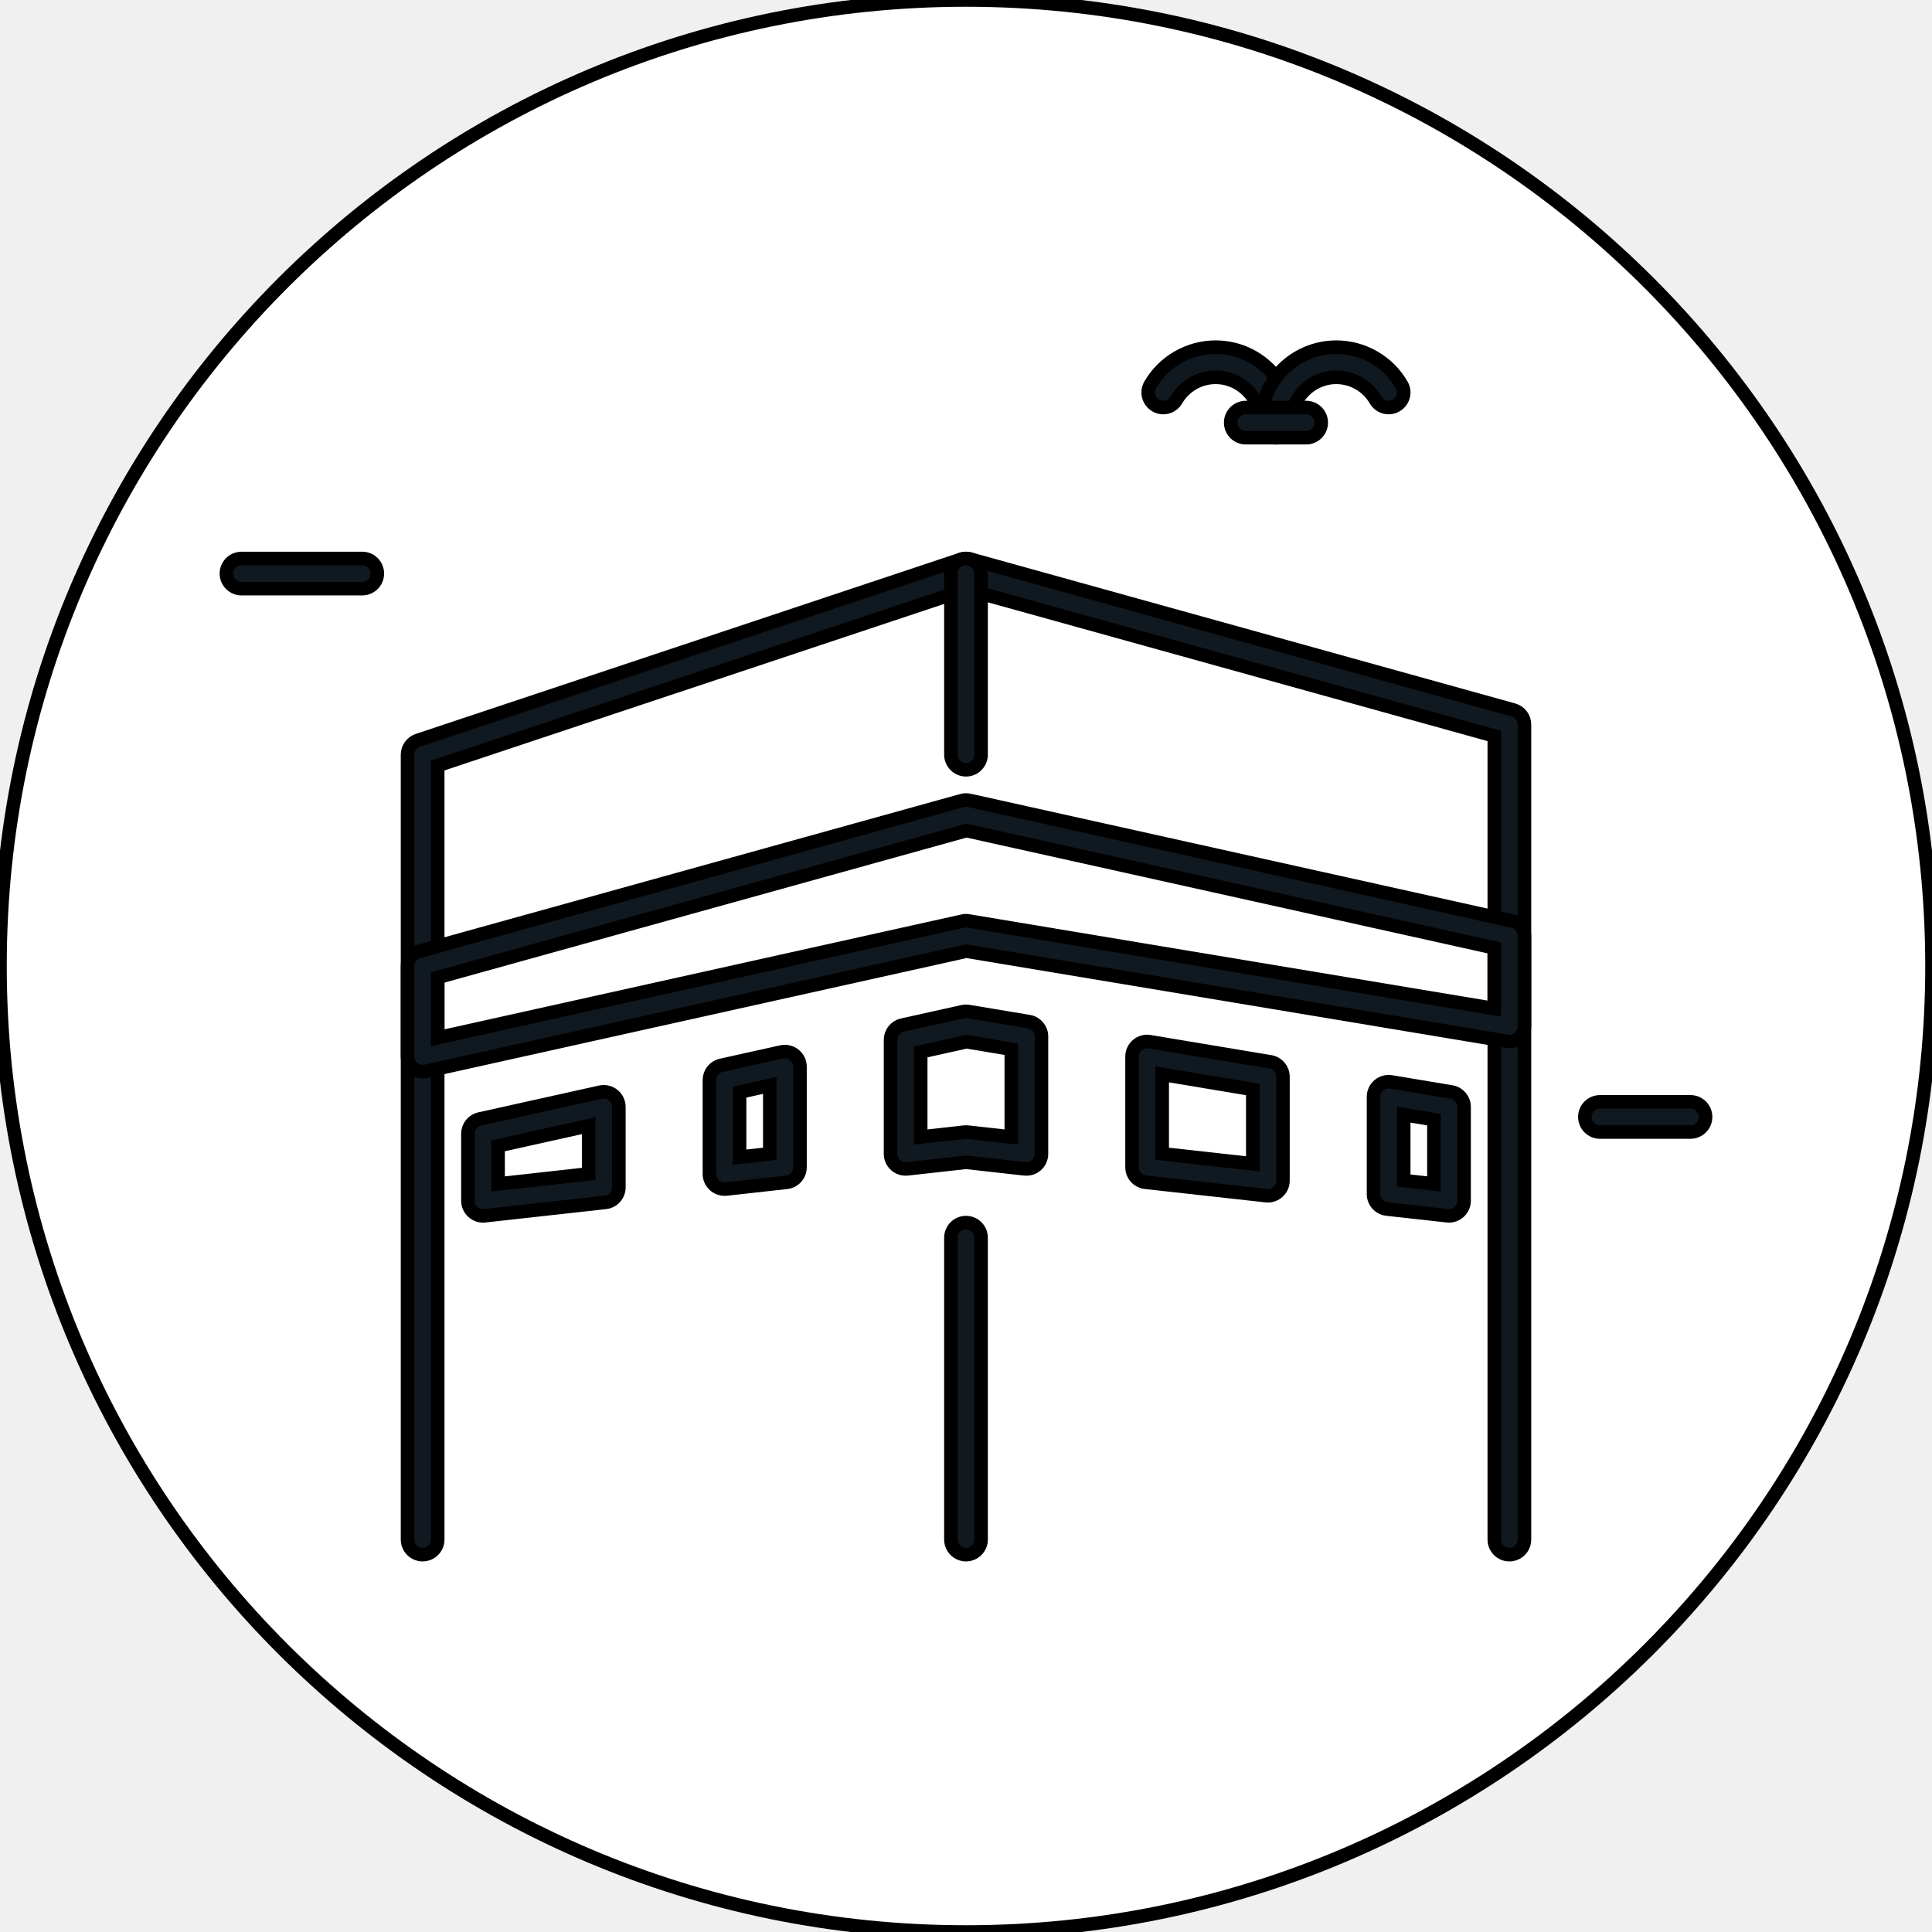
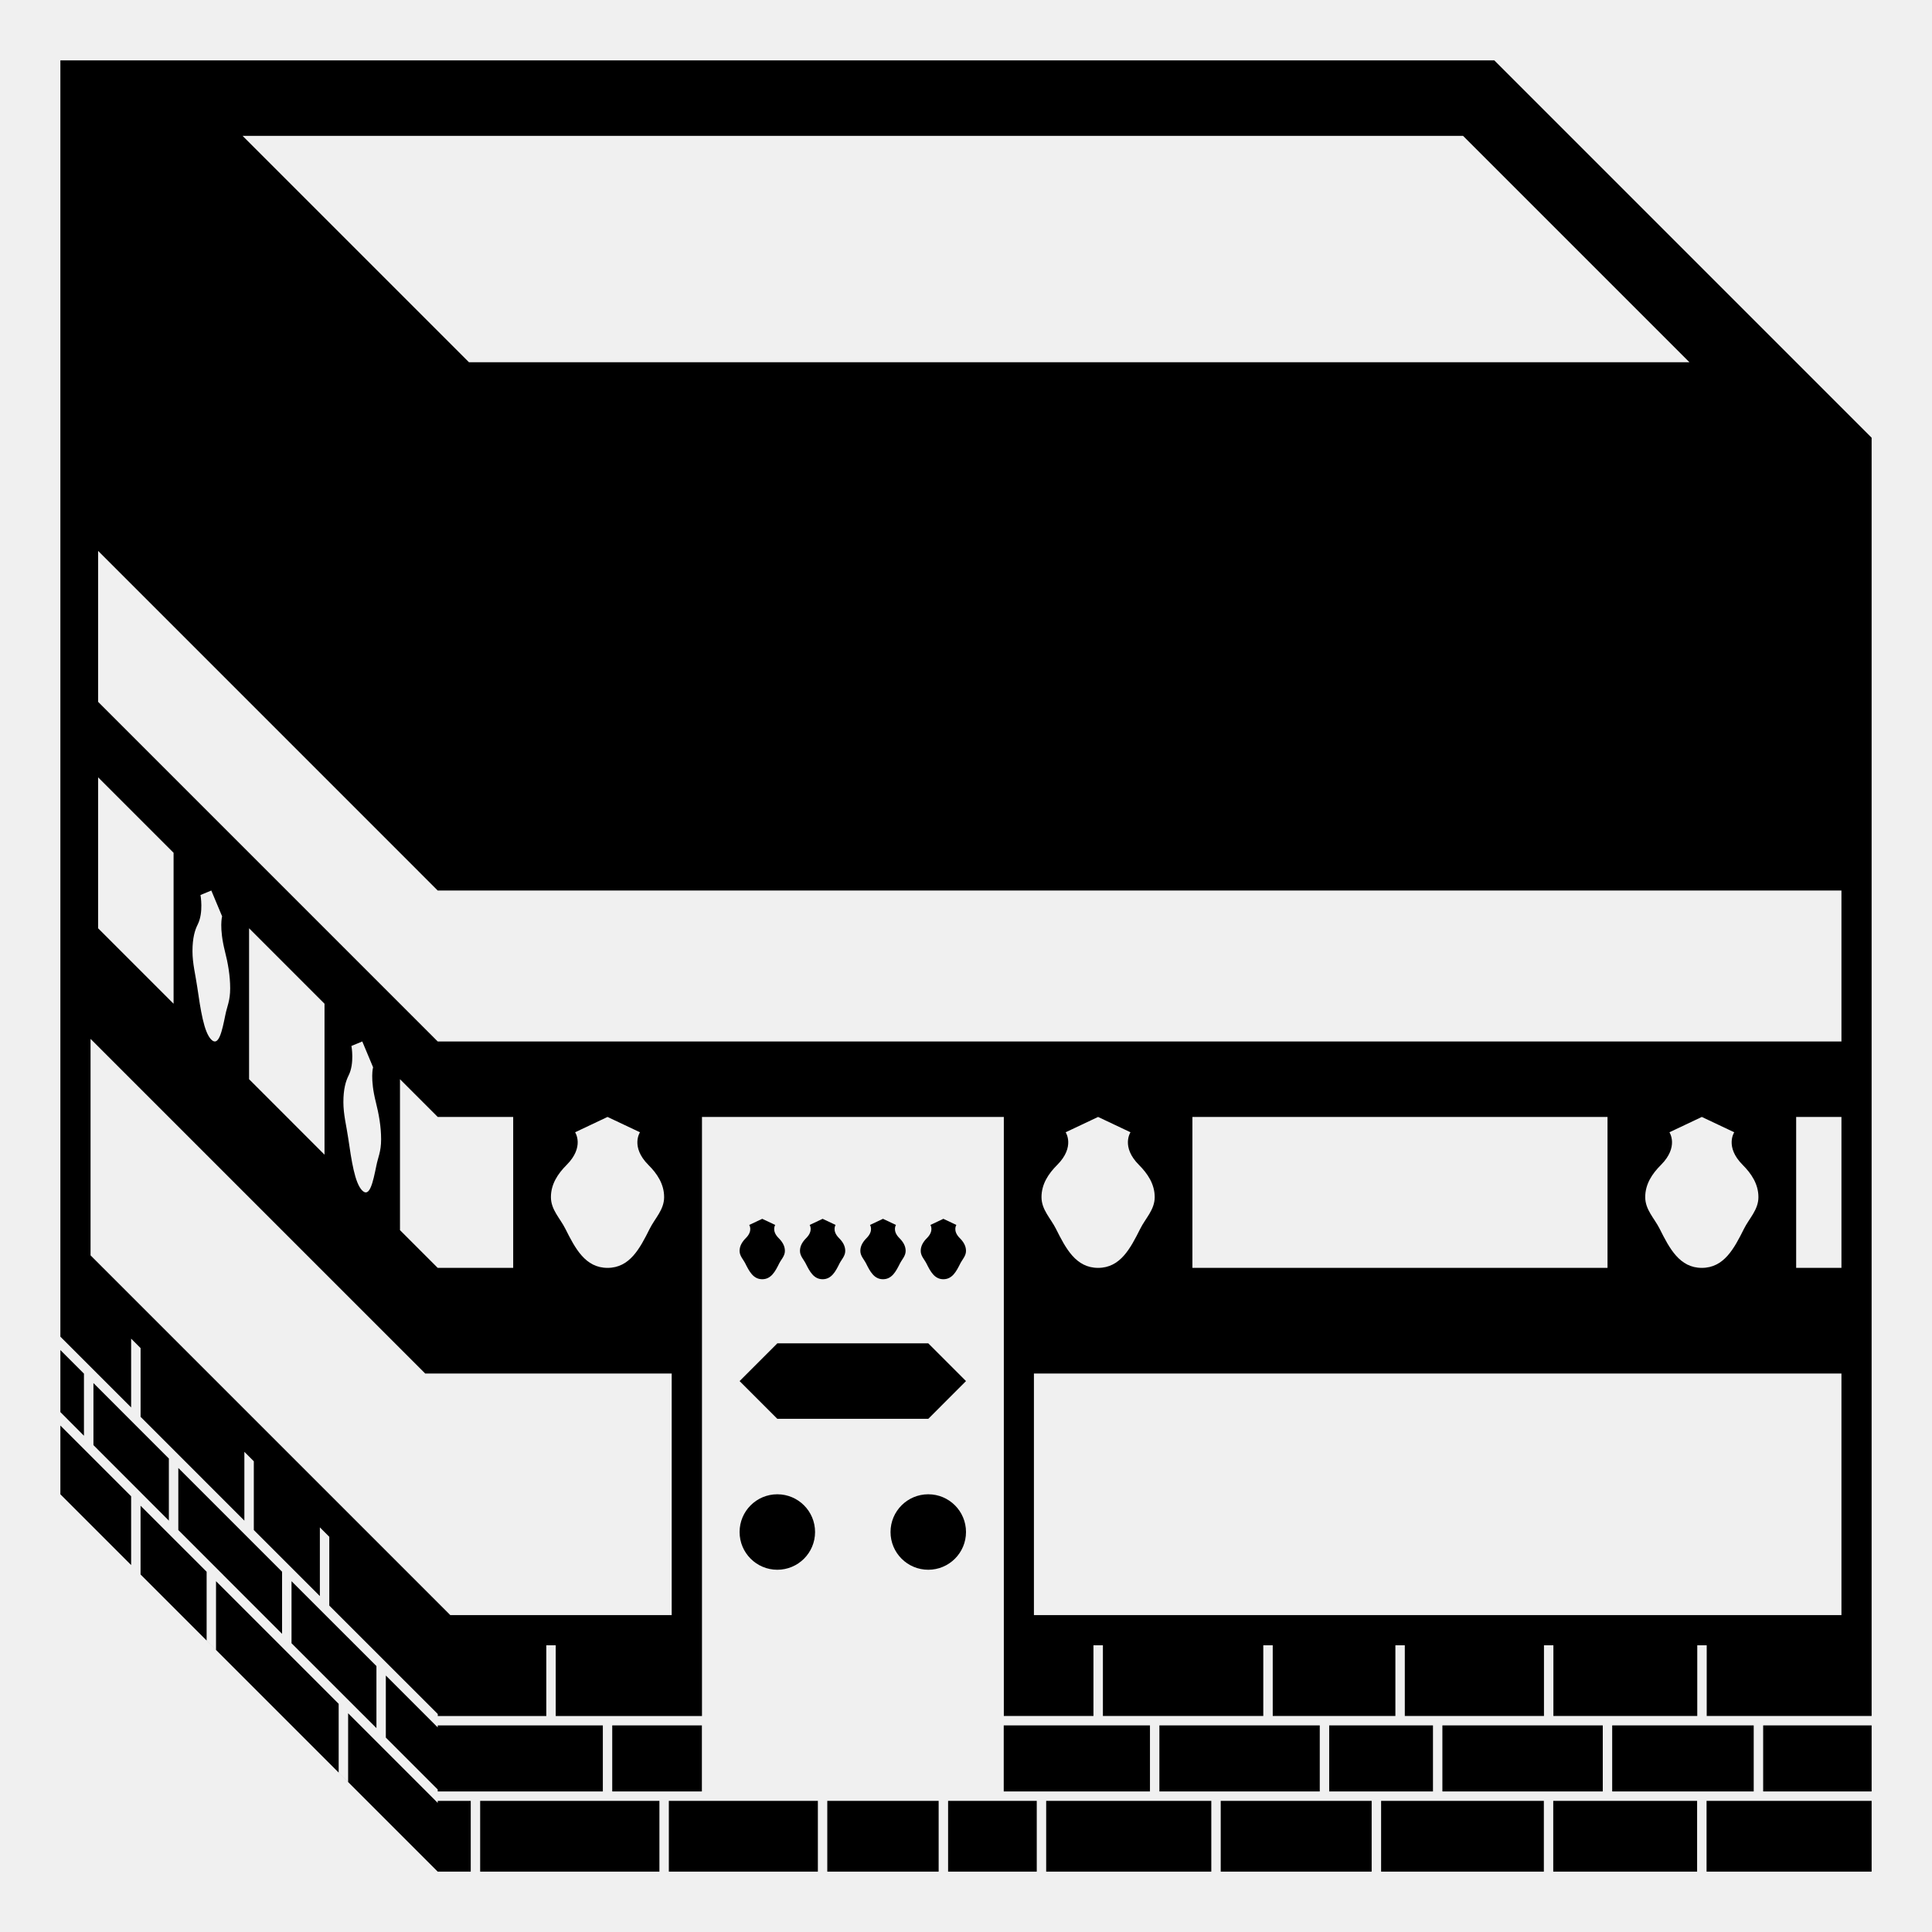
- <svg xmlns="http://www.w3.org/2000/svg" width="64px" height="64px" viewBox="0 0 64 64" id="Layer_1" version="1.1" xml:space="preserve" fill="#000000" stroke="#000000" stroke-width="0.448">
-   <g id="SVGRepo_bgCarrier" stroke-width="0" />
-   <g id="SVGRepo_tracerCarrier" stroke-linecap="round" stroke-linejoin="round" />
-   <g id="SVGRepo_iconCarrier">
-     <style type="text/css"> .st0{fill:#FFFFFF;} .st1{fill:#101820;} </style>
-     <g>
-       <g>
-         <circle class="st0" cx="32" cy="32" r="32" />
-       </g>
-       <g>
-         <path class="st1" d="M42.268,14.5c-0.276,0-0.5-0.224-0.5-0.5c0-0.827-0.673-1.5-1.5-1.5c-0.534,0-1.032,0.287-1.3,0.75 c-0.138,0.239-0.446,0.322-0.683,0.183c-0.239-0.138-0.321-0.444-0.183-0.683c0.445-0.771,1.275-1.25,2.165-1.25 c1.379,0,2.5,1.121,2.5,2.5C42.768,14.276,42.544,14.5,42.268,14.5z" />
-       </g>
-       <g>
-         <path class="st1" d="M42.268,14.5c-0.276,0-0.5-0.224-0.5-0.5c0-1.379,1.121-2.5,2.5-2.5c0.89,0,1.72,0.479,2.165,1.25 c0.139,0.238,0.057,0.545-0.183,0.683c-0.237,0.139-0.544,0.056-0.683-0.183c-0.268-0.463-0.766-0.75-1.3-0.75 c-0.827,0-1.5,0.673-1.5,1.5C42.768,14.276,42.544,14.5,42.268,14.5z" />
-       </g>
-       <g>
-         <path class="st1" d="M43.268,14.5h-2c-0.276,0-0.5-0.224-0.5-0.5s0.224-0.5,0.5-0.5h2c0.276,0,0.5,0.224,0.5,0.5 S43.544,14.5,43.268,14.5z" />
-       </g>
-       <g>
-         <path class="st1" d="M50,51.5c-0.276,0-0.5-0.224-0.5-0.5V24.38l-17.486-4.857L14.5,25.36V51c0,0.276-0.224,0.5-0.5,0.5 s-0.5-0.224-0.5-0.5V25c0-0.215,0.138-0.406,0.342-0.475l18-6c0.095-0.031,0.194-0.035,0.292-0.007l18,5 C50.351,23.578,50.5,23.775,50.5,24v27C50.5,51.276,50.276,51.5,50,51.5z" />
-       </g>
-       <g>
-         <path class="st1" d="M14,35.5c-0.112,0-0.224-0.038-0.313-0.11C13.568,35.295,13.5,35.151,13.5,35v-3 c0-0.225,0.149-0.422,0.366-0.481l18-5c0.079-0.022,0.162-0.024,0.242-0.007l18,4C50.337,30.563,50.5,30.766,50.5,31v3 c0,0.147-0.064,0.286-0.177,0.382s-0.26,0.139-0.405,0.111l-17.904-2.984l-17.905,3.979C14.072,35.496,14.036,35.5,14,35.5z M14.5,32.38v1.997l17.392-3.865c0.061-0.015,0.127-0.017,0.19-0.005L49.5,33.41v-2.009l-17.486-3.886L14.5,32.38z" />
-       </g>
-       <g>
-         <g>
-           <path class="st1" d="M24,39.389c-0.122,0-0.241-0.045-0.334-0.128c-0.105-0.095-0.166-0.229-0.166-0.372v-3.111 c0-0.234,0.163-0.438,0.392-0.488l2-0.444c0.149-0.031,0.304,0.004,0.421,0.099c0.119,0.095,0.188,0.238,0.188,0.39v3.334 c0,0.255-0.191,0.469-0.445,0.497l-2,0.222C24.037,39.388,24.019,39.389,24,39.389z M24.5,36.179v2.151l1-0.11v-2.264 L24.5,36.179z" />
-         </g>
-         <g>
-           <path class="st1" d="M42,39.611c-0.019,0-0.037-0.001-0.056-0.003l-4-0.444c-0.253-0.028-0.444-0.242-0.444-0.497V35 c0-0.147,0.064-0.286,0.177-0.382c0.112-0.095,0.262-0.136,0.405-0.111l4,0.667c0.241,0.04,0.418,0.249,0.418,0.493v3.444 c0,0.143-0.061,0.277-0.167,0.372C42.241,39.566,42.122,39.611,42,39.611z M38.5,38.22l3,0.333v-2.462l-3-0.501V38.22z" />
-         </g>
-         <g>
-           <path class="st1" d="M48,40.277c-0.019,0-0.037-0.001-0.055-0.003l-2-0.222c-0.254-0.028-0.445-0.242-0.445-0.497v-3.223 c0-0.147,0.064-0.286,0.177-0.382c0.112-0.095,0.263-0.135,0.405-0.111l2,0.334c0.241,0.04,0.418,0.249,0.418,0.493v3.11 c0,0.143-0.061,0.277-0.166,0.372C48.241,40.232,48.122,40.277,48,40.277z M46.5,39.108l1,0.11v-2.128l-1-0.167V39.108z" />
-         </g>
-         <g>
-           <path class="st1" d="M16,40.277c-0.122,0-0.241-0.045-0.333-0.127c-0.106-0.096-0.167-0.23-0.167-0.373v-2.222 c0-0.234,0.163-0.438,0.392-0.488l4-0.889c0.15-0.031,0.304,0.003,0.421,0.099c0.119,0.095,0.188,0.238,0.188,0.39v2.666 c0,0.255-0.191,0.469-0.444,0.497l-4,0.444C16.037,40.276,16.019,40.277,16,40.277z M16.5,37.957v1.262l3-0.333V37.29 L16.5,37.957z" />
-         </g>
-         <g>
-           <path class="st1" d="M34,38.723c-0.019,0-0.037-0.001-0.056-0.003L32,38.503l-1.944,0.217c-0.142,0.014-0.283-0.03-0.389-0.124 c-0.106-0.096-0.167-0.23-0.167-0.373v-3.778c0-0.234,0.163-0.438,0.392-0.488l2-0.444c0.061-0.015,0.127-0.017,0.19-0.005 l2,0.333c0.241,0.04,0.418,0.249,0.418,0.493v3.89c0,0.143-0.061,0.277-0.167,0.373C34.241,38.678,34.122,38.723,34,38.723z M32,37.5c0.019,0,0.037,0.001,0.056,0.003l1.444,0.161v-2.907l-1.486-0.248L30.5,34.846v2.818l1.444-0.161 C31.963,37.501,31.981,37.5,32,37.5z" />
-         </g>
-       </g>
-       <g>
-         <path class="st1" d="M32,51.5c-0.276,0-0.5-0.224-0.5-0.5V41c0-0.276,0.224-0.5,0.5-0.5s0.5,0.224,0.5,0.5v10 C32.5,51.276,32.276,51.5,32,51.5z" />
-       </g>
-       <g>
-         <path class="st1" d="M32,25.5c-0.276,0-0.5-0.224-0.5-0.5v-6c0-0.276,0.224-0.5,0.5-0.5s0.5,0.224,0.5,0.5v6 C32.5,25.276,32.276,25.5,32,25.5z" />
-       </g>
-       <g>
-         <path class="st1" d="M12,19.5H8c-0.276,0-0.5-0.224-0.5-0.5s0.224-0.5,0.5-0.5h4c0.276,0,0.5,0.224,0.5,0.5S12.276,19.5,12,19.5z" />
-       </g>
-       <g>
-         <path class="st1" d="M56,37.5h-3c-0.276,0-0.5-0.224-0.5-0.5s0.224-0.5,0.5-0.5h3c0.276,0,0.5,0.224,0.5,0.5S56.276,37.5,56,37.5z " />
-       </g>
-     </g>
+ <svg xmlns="http://www.w3.org/2000/svg" width="64px" height="64px" viewBox="0 0 64 64" aria-hidden="true" role="img" class="iconify iconify--emojione-monotone" preserveAspectRatio="xMidYMid meet" fill="#000000" data--h-bstatus="0OBSERVED" stroke="#000000" stroke-width="0.001">
+   <g id="SVGRepo_bgCarrier" stroke-width="0" data--h-bstatus="0OBSERVED" />
+   <g id="SVGRepo_tracerCarrier" stroke-linecap="round" stroke-linejoin="round" data--h-bstatus="0OBSERVED" />
+   <g id="SVGRepo_iconCarrier" data--h-bstatus="0OBSERVED">
+     <path d="M12.47 55.191l-2.813-2.812v2.055l2.813 2.812z" fill="#000000" data--h-bstatus="0OBSERVED" />
+     <path d="M19.97 59.344v-2.188H14.5v.067l-1.719-1.719v2.055l1.719 1.72v.065z" fill="#000000" data--h-bstatus="0OBSERVED" />
+     <path d="M20.281 57.156h2.97v2.188h-2.97z" fill="#000000" data--h-bstatus="0OBSERVED" />
+     <path d="M27.405 59.656h3.689V62h-3.689z" fill="#000000" data--h-bstatus="0OBSERVED" />
+     <path d="M15.906 59.656h5.938V62h-5.938z" fill="#000000" data--h-bstatus="0OBSERVED" />
+     <path d="M9.344 52.066l-3.437-3.437v2.055l3.437 3.439z" fill="#000000" data--h-bstatus="0OBSERVED" />
+     <path d="M22.156 59.656h4.937V62h-4.937z" fill="#000000" data--h-bstatus="0OBSERVED" />
+     <path d="M5.594 48.316l-2.499-2.5v2.055l2.499 2.502z" fill="#000000" data--h-bstatus="0OBSERVED" />
+     <path d="M2 49.5l2.344 2.344v-2.278L2 47.223z" fill="#000000" data--h-bstatus="0OBSERVED" />
+     <path d="M2.781 45.504L2 44.723v2.054l.781.784z" fill="#000000" data--h-bstatus="0OBSERVED" />
+     <path d="M6.845 52.066l-2.189-2.187v2.277l2.5 2.5l-.311-.312z" fill="#000000" data--h-bstatus="0OBSERVED" />
+     <path d="M7.156 52.379v2.277l4.063 4.063v-2.278z" fill="#000000" data--h-bstatus="0OBSERVED" />
+     <path d="M14.5 59.723l-2.968-2.969v2.277l-.313-.312L14.5 62h1.094v-2.344H14.5z" fill="#000000" data--h-bstatus="0OBSERVED" />
+     <path d="M47.781 57.156h5.313v2.188h-5.313z" fill="#000000" data--h-bstatus="0OBSERVED" />
+     <path d="M45.751 59.656h5.391V62h-5.391z" fill="#000000" data--h-bstatus="0OBSERVED" />
+     <path d="M56.532 59.656H62V62h-5.468z" fill="#000000" data--h-bstatus="0OBSERVED" />
+     <path d="M51.453 59.656h4.766V62h-4.766z" fill="#000000" data--h-bstatus="0OBSERVED" />
+     <path d="M53.406 57.156h4.688v2.188h-4.688z" fill="#000000" data--h-bstatus="0OBSERVED" />
+     <path d="M58.407 57.156H62v2.188h-3.593z" fill="#000000" data--h-bstatus="0OBSERVED" />
+     <path d="M44.031 57.156h3.438v2.188h-3.438z" fill="#000000" data--h-bstatus="0OBSERVED" />
+     <path d="M34.656 59.656h5.47V62h-5.47z" fill="#000000" data--h-bstatus="0OBSERVED" />
+     <path d="M33.25 57.156h4.844v2.188H33.25z" fill="#000000" data--h-bstatus="0OBSERVED" />
+     <path d="M38.406 57.156h5.313v2.188h-5.313z" fill="#000000" data--h-bstatus="0OBSERVED" />
+     <path d="M40.438 59.656h5V62h-5z" fill="#000000" data--h-bstatus="0OBSERVED" />
+     <path d="M31.407 59.656h2.937V62h-2.937z" fill="#000000" data--h-bstatus="0OBSERVED" />
+     <path d="M49.501 2H2V44.279l2.344 2.344v-2.279l.313.313v2.277l3.438 3.439v-2.279l.313.313v2.277l2.188 2.188v-2.276l.312.312v2.279l3.594 3.592v.066h3.595v-2.342h.312v2.342h4.845V37h9.999V56.844h2.969v-2.342h.313v2.342h5.313v-2.342h.313v2.342h4.063v-2.342h.312v2.342h4.61v-2.342h.312v2.342h4.766v-2.342h.313v2.342H62V14.5L49.501 2m-1.036 2.5l7.5 7.5h-40.43l-7.5-7.5h40.43M3.25 25.75l2.5 2.5v5l-2.5-2.5v-5m19.001 27.752h-7.335L3 41.586v-7.172l10.793 10.793l.293.293H22.251v8.002M6.641 29.648L7 29.5l.358.855s-.106.367.094 1.162c.096.377.173.795.173 1.223c0 .416-.103.592-.16.881c-.108.531-.218 1.063-.465.818c-.246-.242-.356-.99-.465-1.736c-.057-.402-.159-.781-.159-1.195c0-.43.077-.693.173-.883c.2-.398.092-.977.092-.977m1.61 6.102v-5l2.499 2.5v5l-2.499-2.5m3.391-1.102l.359-.148l.358.855s-.108.369.093 1.162c.095.379.173.795.173 1.225c0 .414-.103.59-.159.879c-.109.531-.219 1.063-.465.818c-.248-.242-.357-.99-.466-1.736c-.058-.402-.16-.781-.16-1.195c0-.43.078-.693.173-.883c.201-.398.094-.977.094-.977m1.608 6.102v-5L14.5 37H17v5h-2.5l-1.25-1.25m5.801-3.242L20.125 37l1.075.508s-.322.479.279 1.082c.289.287.521.633.521 1.066c0 .42-.305.701-.479 1.051c-.324.647-.658 1.293-1.396 1.293c-.737 0-1.071-.646-1.396-1.293c-.174-.35-.479-.631-.479-1.051c0-.434.233-.779.52-1.066c.603-.604.281-1.082.281-1.082M61 53.502H34.25V45.5H61v8.002M35.301 37.508L36.376 37l1.073.508s-.322.479.281 1.082c.286.287.521.633.521 1.066c0 .42-.307.701-.48 1.051c-.325.647-.659 1.293-1.395 1.293c-.738 0-1.072-.646-1.396-1.293c-.175-.35-.479-.631-.479-1.051c0-.434.232-.779.52-1.066c.602-.604.28-1.082.28-1.082M39.5 42v-5h13.751v5H39.5m15.802-4.492L56.375 37l1.074.508s-.322.479.281 1.082c.286.287.52.633.52 1.066c0 .42-.305.701-.479 1.051c-.324.647-.659 1.293-1.396 1.293c-.736 0-1.072-.646-1.396-1.293c-.175-.35-.479-.631-.479-1.051c0-.434.233-.779.521-1.066c.603-.604.281-1.082.281-1.082M61 42h-1.5v-5H61v5m0-7.5H14.5L3.25 23.249v-5L14.5 29.5H61v5" fill="#000000" data--h-bstatus="0OBSERVED" />
+     <path d="M25.75 47h5.001L32 45.75l-1.249-1.25H25.75l-1.25 1.25z" fill="#000000" data--h-bstatus="0OBSERVED" />
+     <circle cx="30.75" cy="50.75" r="1.25" fill="#000000" data--h-bstatus="0OBSERVED" />
+     <circle cx="25.75" cy="50.75" r="1.25" fill="#000000" data--h-bstatus="0OBSERVED" />
+     <path d="M24.5 41.438c0 .168.122.281.191.42c.13.26.264.518.559.518s.43-.258.559-.518c.069-.139.192-.252.192-.42c0-.174-.095-.313-.209-.426c-.241-.242-.112-.434-.112-.434l-.43-.203l-.431.203s.131.191-.111.434c-.113.113-.208.252-.208.426" fill="#000000" data--h-bstatus="0OBSERVED" />
+     <path d="M26.5 41.438c0 .168.121.281.191.42c.131.26.264.518.559.518c.294 0 .429-.258.558-.518c.07-.139.192-.252.192-.42c0-.174-.094-.313-.208-.426c-.241-.242-.112-.434-.112-.434l-.43-.203l-.429.203s.128.191-.113.434c-.114.113-.208.252-.208.426" fill="#000000" data--h-bstatus="0OBSERVED" />
+     <path d="M28.5 41.438c0 .168.123.281.192.42c.129.26.264.518.558.518c.296 0 .429-.258.56-.518c.069-.139.191-.252.191-.42c0-.174-.095-.313-.209-.426c-.241-.242-.112-.434-.112-.434l-.43-.203l-.43.203s.129.191-.112.434c-.113.113-.208.252-.208.426" fill="#000000" data--h-bstatus="0OBSERVED" />
+     <path d="M30.5 41.438c0 .168.122.281.192.42c.129.26.264.518.558.518c.295 0 .429-.258.559-.518c.07-.139.191-.252.191-.42c0-.174-.094-.313-.208-.426c-.241-.242-.111-.434-.111-.434l-.431-.203l-.429.203s.128.191-.113.434c-.114.113-.208.252-.208.426" fill="#000000" data--h-bstatus="0OBSERVED" />
  </g>
</svg>
